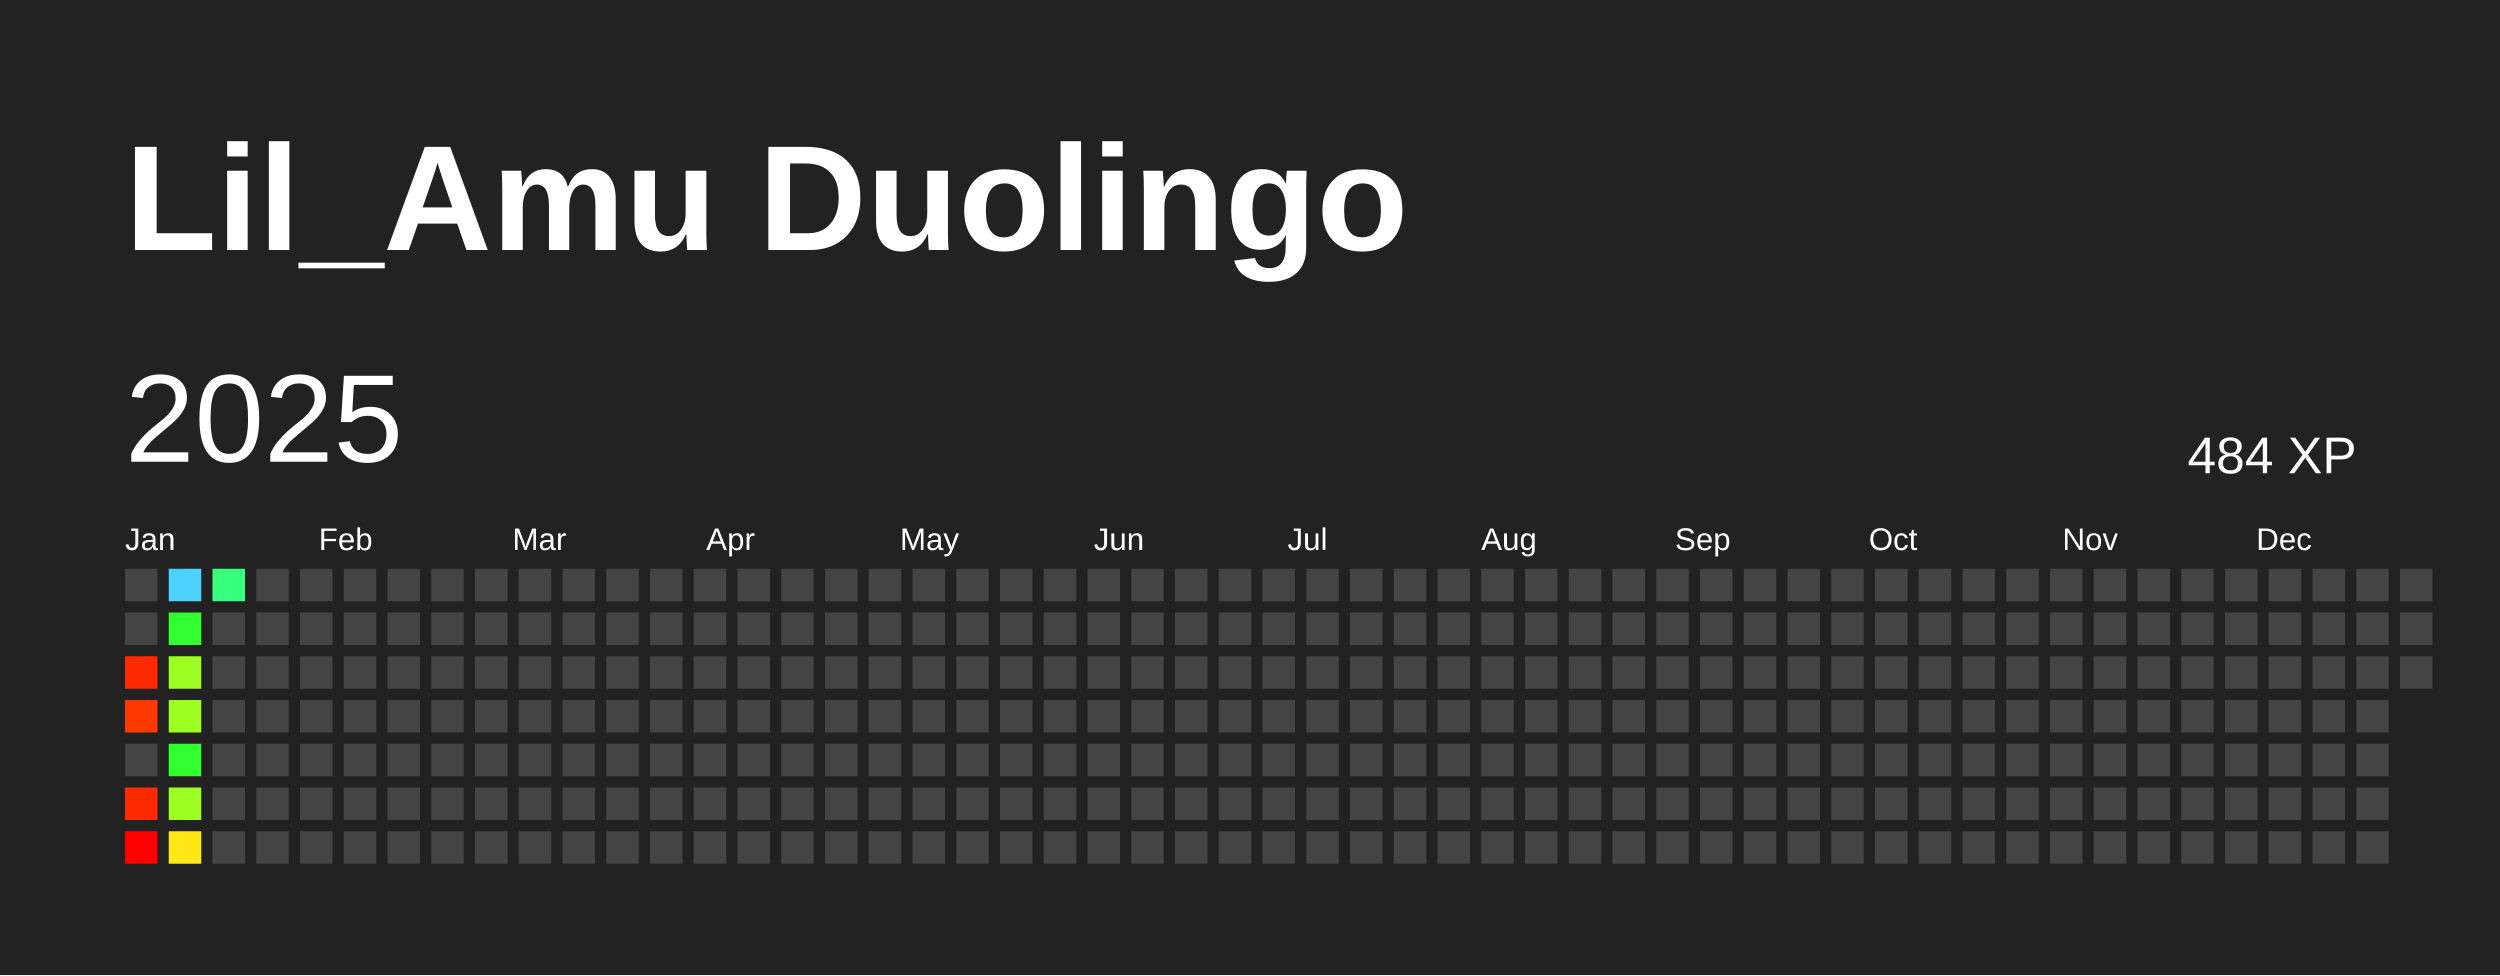
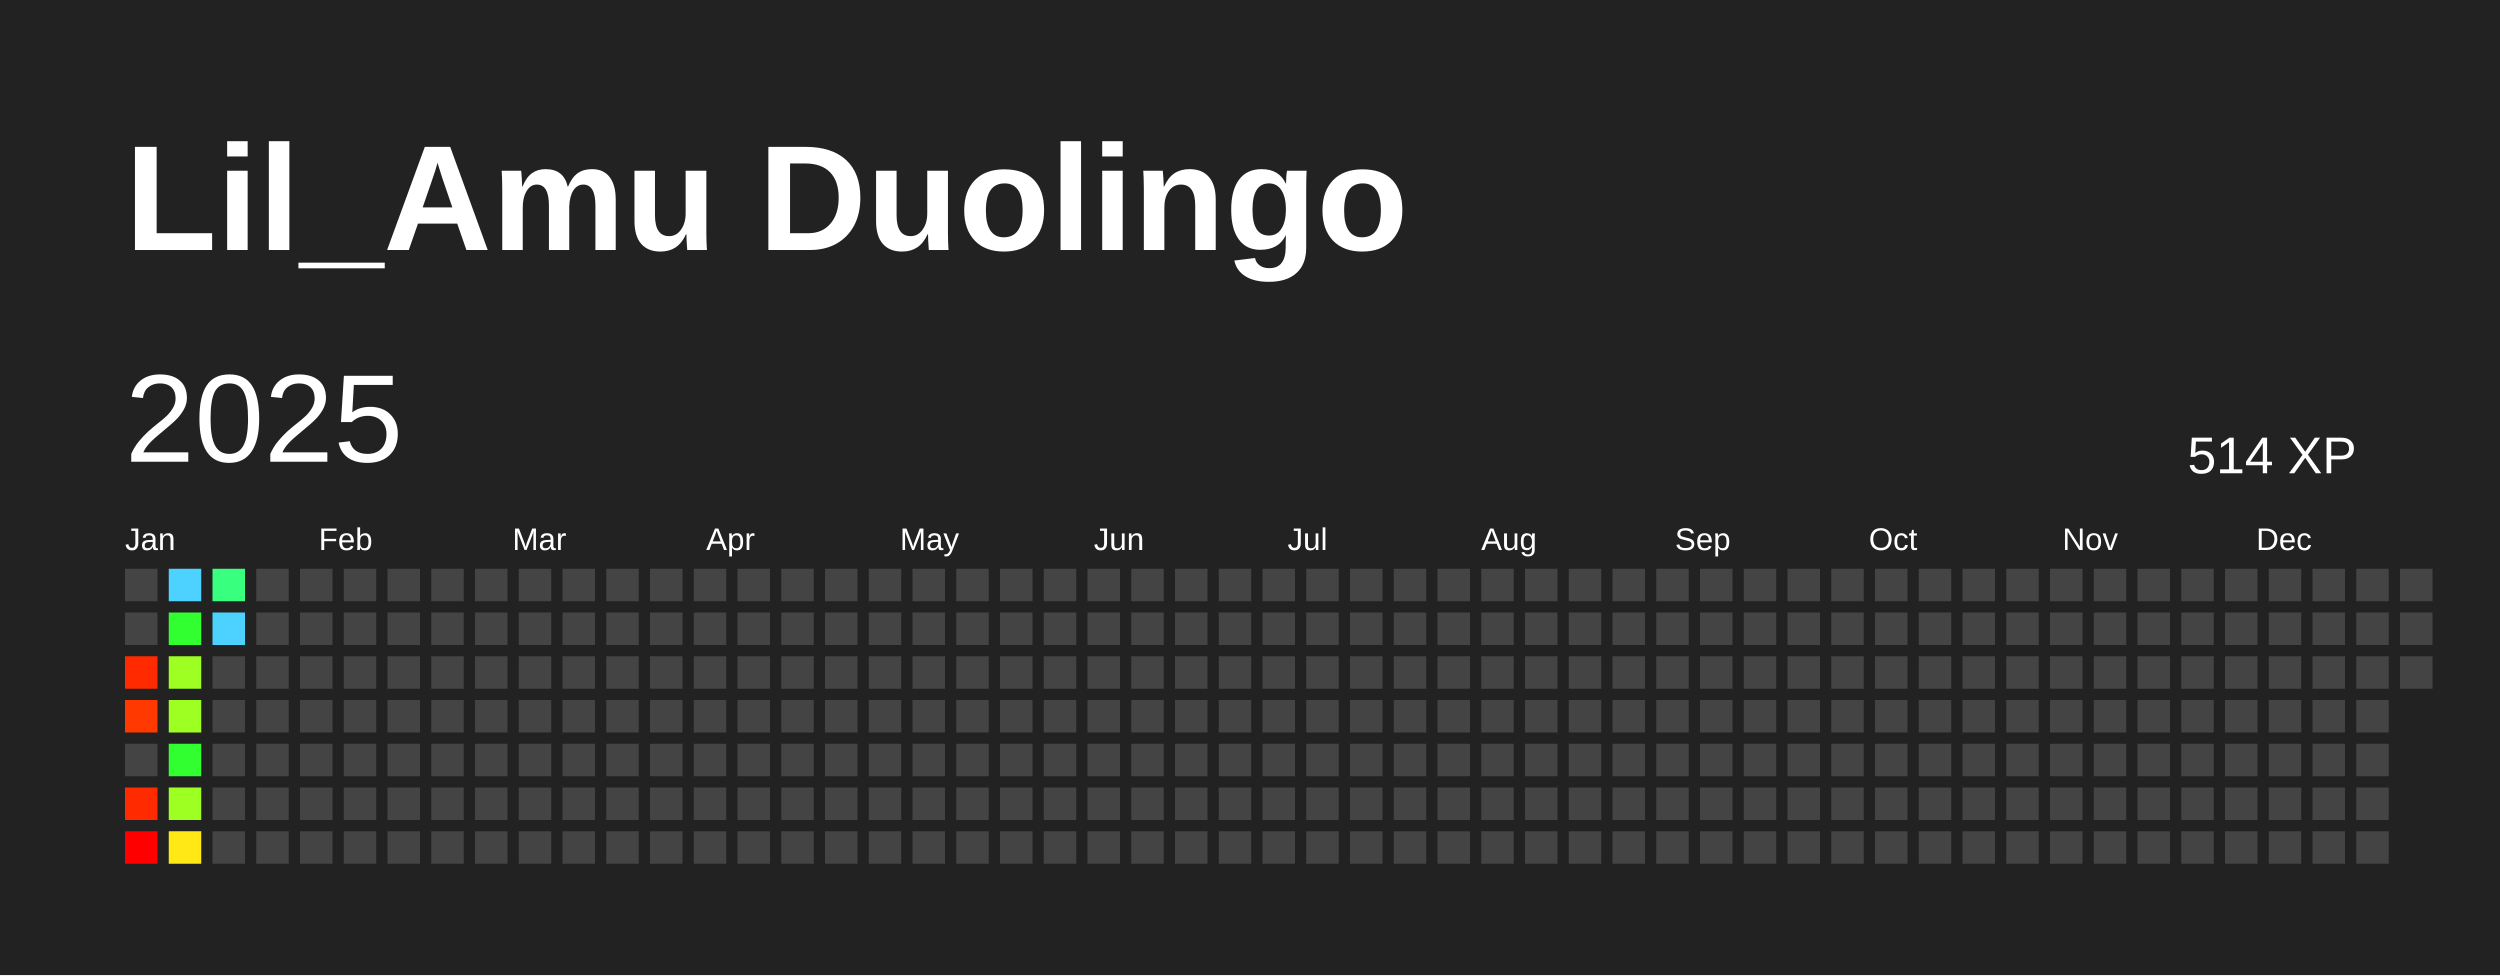
<svg xmlns="http://www.w3.org/2000/svg" baseProfile="full" height="78mm" version="1.1" viewBox="0,0,200,78" width="200mm">
  <defs />
  <rect fill="#222222" height="78" width="200" x="0" y="0" />
  <text fill="#FFFFFF" style="font-size:12px; font-family:Arial; font-weight:bold;" x="10" y="20">Lil_Amu Duolingo</text>
  <text dominant-baseline="hanging" fill="#FFFFFF" style="font-size:10.0px; font-family:Arial;" x="10" y="30">2025</text>
-   <text dominant-baseline="hanging" fill="#FFFFFF" style="font-size:4.125px; font-family:Arial;" x="175" y="35">484 XP</text>
+   <text dominant-baseline="hanging" fill="#FFFFFF" style="font-size:4.125px; font-family:Arial;" x="175" y="35">514 XP</text>
  <text fill="#FFFFFF" style="font-size:2.5px; font-family:Arial" x="10.0" y="44">Jan</text>
  <text fill="#FFFFFF" style="font-size:2.5px; font-family:Arial" x="25.5" y="44">Feb</text>
  <text fill="#FFFFFF" style="font-size:2.5px; font-family:Arial" x="41.0" y="44">Mar</text>
  <text fill="#FFFFFF" style="font-size:2.5px; font-family:Arial" x="56.5" y="44">Apr</text>
  <text fill="#FFFFFF" style="font-size:2.5px; font-family:Arial" x="72.0" y="44">May</text>
  <text fill="#FFFFFF" style="font-size:2.5px; font-family:Arial" x="87.5" y="44">Jun</text>
  <text fill="#FFFFFF" style="font-size:2.5px; font-family:Arial" x="103.0" y="44">Jul</text>
  <text fill="#FFFFFF" style="font-size:2.5px; font-family:Arial" x="118.5" y="44">Aug</text>
  <text fill="#FFFFFF" style="font-size:2.5px; font-family:Arial" x="134.0" y="44">Sep</text>
  <text fill="#FFFFFF" style="font-size:2.5px; font-family:Arial" x="149.5" y="44">Oct</text>
  <text fill="#FFFFFF" style="font-size:2.5px; font-family:Arial" x="165.0" y="44">Nov</text>
  <text fill="#FFFFFF" style="font-size:2.5px; font-family:Arial" x="180.5" y="44">Dec</text>
  <rect fill="#444444" height="2.6" width="2.6" x="10.0" y="45.5" />
  <rect fill="#444444" height="2.6" width="2.6" x="10.0" y="49.0" />
  <rect fill="#ff2a00" height="2.6" width="2.6" x="10.0" y="52.5" />
  <rect fill="#ff3900" height="2.6" width="2.6" x="10.0" y="56.0" />
  <rect fill="#444444" height="2.6" width="2.6" x="10.0" y="59.5" />
  <rect fill="#ff2a00" height="2.6" width="2.6" x="10.0" y="63.0" />
  <rect fill="red" height="2.6" width="2.6" x="10.0" y="66.5" />
  <rect fill="#4dd2ff" height="2.6" width="2.6" x="13.5" y="45.5" />
  <rect fill="#32ff2f" height="2.6" width="2.6" x="13.5" y="49.0" />
  <rect fill="#9dff22" height="2.6" width="2.6" x="13.5" y="52.5" />
  <rect fill="#9dff22" height="2.6" width="2.6" x="13.5" y="56.0" />
  <rect fill="#32ff2f" height="2.6" width="2.6" x="13.5" y="59.5" />
  <rect fill="#9dff22" height="2.6" width="2.6" x="13.5" y="63.0" />
  <rect fill="#ffe815" height="2.6" width="2.6" x="13.5" y="66.5" />
  <rect fill="#38ff7d" height="2.6" width="2.6" x="17.0" y="45.5" />
-   <rect fill="#444444" height="2.6" width="2.6" x="17.0" y="49.0" />
+   <rect fill="#4dd2ff" height="2.6" width="2.6" x="17.0" y="49.0" />
  <rect fill="#444444" height="2.6" width="2.6" x="17.0" y="52.5" />
  <rect fill="#444444" height="2.6" width="2.6" x="17.0" y="56.0" />
  <rect fill="#444444" height="2.6" width="2.6" x="17.0" y="59.5" />
  <rect fill="#444444" height="2.6" width="2.6" x="17.0" y="63.0" />
  <rect fill="#444444" height="2.6" width="2.6" x="17.0" y="66.5" />
  <rect fill="#444444" height="2.6" width="2.6" x="20.5" y="45.5" />
  <rect fill="#444444" height="2.6" width="2.6" x="20.5" y="49.0" />
  <rect fill="#444444" height="2.6" width="2.6" x="20.5" y="52.5" />
  <rect fill="#444444" height="2.6" width="2.6" x="20.5" y="56.0" />
  <rect fill="#444444" height="2.6" width="2.6" x="20.5" y="59.5" />
  <rect fill="#444444" height="2.6" width="2.6" x="20.5" y="63.0" />
  <rect fill="#444444" height="2.6" width="2.6" x="20.5" y="66.5" />
  <rect fill="#444444" height="2.6" width="2.6" x="24.0" y="45.5" />
  <rect fill="#444444" height="2.6" width="2.6" x="24.0" y="49.0" />
  <rect fill="#444444" height="2.6" width="2.6" x="24.0" y="52.5" />
  <rect fill="#444444" height="2.6" width="2.6" x="24.0" y="56.0" />
  <rect fill="#444444" height="2.6" width="2.6" x="24.0" y="59.5" />
  <rect fill="#444444" height="2.6" width="2.6" x="24.0" y="63.0" />
  <rect fill="#444444" height="2.6" width="2.6" x="24.0" y="66.5" />
  <rect fill="#444444" height="2.6" width="2.6" x="27.5" y="45.5" />
  <rect fill="#444444" height="2.6" width="2.6" x="27.5" y="49.0" />
  <rect fill="#444444" height="2.6" width="2.6" x="27.5" y="52.5" />
  <rect fill="#444444" height="2.6" width="2.6" x="27.5" y="56.0" />
  <rect fill="#444444" height="2.6" width="2.6" x="27.5" y="59.5" />
  <rect fill="#444444" height="2.6" width="2.6" x="27.5" y="63.0" />
  <rect fill="#444444" height="2.6" width="2.6" x="27.5" y="66.5" />
  <rect fill="#444444" height="2.6" width="2.6" x="31.0" y="45.5" />
  <rect fill="#444444" height="2.6" width="2.6" x="31.0" y="49.0" />
  <rect fill="#444444" height="2.6" width="2.6" x="31.0" y="52.5" />
  <rect fill="#444444" height="2.6" width="2.6" x="31.0" y="56.0" />
  <rect fill="#444444" height="2.6" width="2.6" x="31.0" y="59.5" />
  <rect fill="#444444" height="2.6" width="2.6" x="31.0" y="63.0" />
  <rect fill="#444444" height="2.6" width="2.6" x="31.0" y="66.5" />
  <rect fill="#444444" height="2.6" width="2.6" x="34.5" y="45.5" />
  <rect fill="#444444" height="2.6" width="2.6" x="34.5" y="49.0" />
  <rect fill="#444444" height="2.6" width="2.6" x="34.5" y="52.5" />
  <rect fill="#444444" height="2.6" width="2.6" x="34.5" y="56.0" />
  <rect fill="#444444" height="2.6" width="2.6" x="34.5" y="59.5" />
  <rect fill="#444444" height="2.6" width="2.6" x="34.5" y="63.0" />
  <rect fill="#444444" height="2.6" width="2.6" x="34.5" y="66.5" />
  <rect fill="#444444" height="2.6" width="2.6" x="38.0" y="45.5" />
  <rect fill="#444444" height="2.6" width="2.6" x="38.0" y="49.0" />
  <rect fill="#444444" height="2.6" width="2.6" x="38.0" y="52.5" />
  <rect fill="#444444" height="2.6" width="2.6" x="38.0" y="56.0" />
  <rect fill="#444444" height="2.6" width="2.6" x="38.0" y="59.5" />
  <rect fill="#444444" height="2.6" width="2.6" x="38.0" y="63.0" />
  <rect fill="#444444" height="2.6" width="2.6" x="38.0" y="66.5" />
  <rect fill="#444444" height="2.6" width="2.6" x="41.5" y="45.5" />
  <rect fill="#444444" height="2.6" width="2.6" x="41.5" y="49.0" />
  <rect fill="#444444" height="2.6" width="2.6" x="41.5" y="52.5" />
  <rect fill="#444444" height="2.6" width="2.6" x="41.5" y="56.0" />
  <rect fill="#444444" height="2.6" width="2.6" x="41.5" y="59.5" />
  <rect fill="#444444" height="2.6" width="2.6" x="41.5" y="63.0" />
  <rect fill="#444444" height="2.6" width="2.6" x="41.5" y="66.5" />
  <rect fill="#444444" height="2.6" width="2.6" x="45.0" y="45.5" />
  <rect fill="#444444" height="2.6" width="2.6" x="45.0" y="49.0" />
  <rect fill="#444444" height="2.6" width="2.6" x="45.0" y="52.5" />
  <rect fill="#444444" height="2.6" width="2.6" x="45.0" y="56.0" />
  <rect fill="#444444" height="2.6" width="2.6" x="45.0" y="59.5" />
  <rect fill="#444444" height="2.6" width="2.6" x="45.0" y="63.0" />
  <rect fill="#444444" height="2.6" width="2.6" x="45.0" y="66.5" />
  <rect fill="#444444" height="2.6" width="2.6" x="48.5" y="45.5" />
  <rect fill="#444444" height="2.6" width="2.6" x="48.5" y="49.0" />
  <rect fill="#444444" height="2.6" width="2.6" x="48.5" y="52.5" />
  <rect fill="#444444" height="2.6" width="2.6" x="48.5" y="56.0" />
  <rect fill="#444444" height="2.6" width="2.6" x="48.5" y="59.5" />
  <rect fill="#444444" height="2.6" width="2.6" x="48.5" y="63.0" />
  <rect fill="#444444" height="2.6" width="2.6" x="48.5" y="66.5" />
  <rect fill="#444444" height="2.6" width="2.6" x="52.0" y="45.5" />
  <rect fill="#444444" height="2.6" width="2.6" x="52.0" y="49.0" />
  <rect fill="#444444" height="2.6" width="2.6" x="52.0" y="52.5" />
  <rect fill="#444444" height="2.6" width="2.6" x="52.0" y="56.0" />
  <rect fill="#444444" height="2.6" width="2.6" x="52.0" y="59.5" />
  <rect fill="#444444" height="2.6" width="2.6" x="52.0" y="63.0" />
  <rect fill="#444444" height="2.6" width="2.6" x="52.0" y="66.5" />
  <rect fill="#444444" height="2.6" width="2.6" x="55.5" y="45.5" />
  <rect fill="#444444" height="2.6" width="2.6" x="55.5" y="49.0" />
  <rect fill="#444444" height="2.6" width="2.6" x="55.5" y="52.5" />
  <rect fill="#444444" height="2.6" width="2.6" x="55.5" y="56.0" />
  <rect fill="#444444" height="2.6" width="2.6" x="55.5" y="59.5" />
  <rect fill="#444444" height="2.6" width="2.6" x="55.5" y="63.0" />
  <rect fill="#444444" height="2.6" width="2.6" x="55.5" y="66.5" />
  <rect fill="#444444" height="2.6" width="2.6" x="59.0" y="45.5" />
  <rect fill="#444444" height="2.6" width="2.6" x="59.0" y="49.0" />
  <rect fill="#444444" height="2.6" width="2.6" x="59.0" y="52.5" />
  <rect fill="#444444" height="2.6" width="2.6" x="59.0" y="56.0" />
  <rect fill="#444444" height="2.6" width="2.6" x="59.0" y="59.5" />
  <rect fill="#444444" height="2.6" width="2.6" x="59.0" y="63.0" />
  <rect fill="#444444" height="2.6" width="2.6" x="59.0" y="66.5" />
  <rect fill="#444444" height="2.6" width="2.6" x="62.5" y="45.5" />
  <rect fill="#444444" height="2.6" width="2.6" x="62.5" y="49.0" />
  <rect fill="#444444" height="2.6" width="2.6" x="62.5" y="52.5" />
  <rect fill="#444444" height="2.6" width="2.6" x="62.5" y="56.0" />
  <rect fill="#444444" height="2.6" width="2.6" x="62.5" y="59.5" />
  <rect fill="#444444" height="2.6" width="2.6" x="62.5" y="63.0" />
  <rect fill="#444444" height="2.6" width="2.6" x="62.5" y="66.5" />
  <rect fill="#444444" height="2.6" width="2.6" x="66.0" y="45.5" />
  <rect fill="#444444" height="2.6" width="2.6" x="66.0" y="49.0" />
  <rect fill="#444444" height="2.6" width="2.6" x="66.0" y="52.5" />
  <rect fill="#444444" height="2.6" width="2.6" x="66.0" y="56.0" />
  <rect fill="#444444" height="2.6" width="2.6" x="66.0" y="59.5" />
  <rect fill="#444444" height="2.6" width="2.6" x="66.0" y="63.0" />
  <rect fill="#444444" height="2.6" width="2.6" x="66.0" y="66.5" />
  <rect fill="#444444" height="2.6" width="2.6" x="69.5" y="45.5" />
  <rect fill="#444444" height="2.6" width="2.6" x="69.5" y="49.0" />
  <rect fill="#444444" height="2.6" width="2.6" x="69.5" y="52.5" />
  <rect fill="#444444" height="2.6" width="2.6" x="69.5" y="56.0" />
  <rect fill="#444444" height="2.6" width="2.6" x="69.5" y="59.5" />
  <rect fill="#444444" height="2.6" width="2.6" x="69.5" y="63.0" />
  <rect fill="#444444" height="2.6" width="2.6" x="69.5" y="66.5" />
  <rect fill="#444444" height="2.6" width="2.6" x="73.0" y="45.5" />
  <rect fill="#444444" height="2.6" width="2.6" x="73.0" y="49.0" />
  <rect fill="#444444" height="2.6" width="2.6" x="73.0" y="52.5" />
  <rect fill="#444444" height="2.6" width="2.6" x="73.0" y="56.0" />
  <rect fill="#444444" height="2.6" width="2.6" x="73.0" y="59.5" />
  <rect fill="#444444" height="2.6" width="2.6" x="73.0" y="63.0" />
  <rect fill="#444444" height="2.6" width="2.6" x="73.0" y="66.5" />
  <rect fill="#444444" height="2.6" width="2.6" x="76.5" y="45.5" />
  <rect fill="#444444" height="2.6" width="2.6" x="76.5" y="49.0" />
  <rect fill="#444444" height="2.6" width="2.6" x="76.5" y="52.5" />
  <rect fill="#444444" height="2.6" width="2.6" x="76.5" y="56.0" />
  <rect fill="#444444" height="2.6" width="2.6" x="76.5" y="59.5" />
  <rect fill="#444444" height="2.6" width="2.6" x="76.5" y="63.0" />
  <rect fill="#444444" height="2.6" width="2.6" x="76.5" y="66.5" />
  <rect fill="#444444" height="2.6" width="2.6" x="80.0" y="45.5" />
  <rect fill="#444444" height="2.6" width="2.6" x="80.0" y="49.0" />
  <rect fill="#444444" height="2.6" width="2.6" x="80.0" y="52.5" />
  <rect fill="#444444" height="2.6" width="2.6" x="80.0" y="56.0" />
  <rect fill="#444444" height="2.6" width="2.6" x="80.0" y="59.5" />
  <rect fill="#444444" height="2.6" width="2.6" x="80.0" y="63.0" />
  <rect fill="#444444" height="2.6" width="2.6" x="80.0" y="66.5" />
  <rect fill="#444444" height="2.6" width="2.6" x="83.5" y="45.5" />
  <rect fill="#444444" height="2.6" width="2.6" x="83.5" y="49.0" />
  <rect fill="#444444" height="2.6" width="2.6" x="83.5" y="52.5" />
  <rect fill="#444444" height="2.6" width="2.6" x="83.5" y="56.0" />
  <rect fill="#444444" height="2.6" width="2.6" x="83.5" y="59.5" />
  <rect fill="#444444" height="2.6" width="2.6" x="83.5" y="63.0" />
  <rect fill="#444444" height="2.6" width="2.6" x="83.5" y="66.5" />
  <rect fill="#444444" height="2.6" width="2.6" x="87.0" y="45.5" />
  <rect fill="#444444" height="2.6" width="2.6" x="87.0" y="49.0" />
  <rect fill="#444444" height="2.6" width="2.6" x="87.0" y="52.5" />
  <rect fill="#444444" height="2.6" width="2.6" x="87.0" y="56.0" />
  <rect fill="#444444" height="2.6" width="2.6" x="87.0" y="59.5" />
  <rect fill="#444444" height="2.6" width="2.6" x="87.0" y="63.0" />
  <rect fill="#444444" height="2.6" width="2.6" x="87.0" y="66.5" />
  <rect fill="#444444" height="2.6" width="2.6" x="90.5" y="45.5" />
  <rect fill="#444444" height="2.6" width="2.6" x="90.5" y="49.0" />
  <rect fill="#444444" height="2.6" width="2.6" x="90.5" y="52.5" />
  <rect fill="#444444" height="2.6" width="2.6" x="90.5" y="56.0" />
  <rect fill="#444444" height="2.6" width="2.6" x="90.5" y="59.5" />
  <rect fill="#444444" height="2.6" width="2.6" x="90.5" y="63.0" />
  <rect fill="#444444" height="2.6" width="2.6" x="90.5" y="66.5" />
  <rect fill="#444444" height="2.6" width="2.6" x="94.0" y="45.5" />
  <rect fill="#444444" height="2.6" width="2.6" x="94.0" y="49.0" />
  <rect fill="#444444" height="2.6" width="2.6" x="94.0" y="52.5" />
  <rect fill="#444444" height="2.6" width="2.6" x="94.0" y="56.0" />
  <rect fill="#444444" height="2.6" width="2.6" x="94.0" y="59.5" />
  <rect fill="#444444" height="2.6" width="2.6" x="94.0" y="63.0" />
  <rect fill="#444444" height="2.6" width="2.6" x="94.0" y="66.5" />
  <rect fill="#444444" height="2.6" width="2.6" x="97.5" y="45.5" />
  <rect fill="#444444" height="2.6" width="2.6" x="97.5" y="49.0" />
  <rect fill="#444444" height="2.6" width="2.6" x="97.5" y="52.5" />
  <rect fill="#444444" height="2.6" width="2.6" x="97.5" y="56.0" />
  <rect fill="#444444" height="2.6" width="2.6" x="97.5" y="59.5" />
  <rect fill="#444444" height="2.6" width="2.6" x="97.5" y="63.0" />
  <rect fill="#444444" height="2.6" width="2.6" x="97.5" y="66.5" />
  <rect fill="#444444" height="2.6" width="2.6" x="101.0" y="45.5" />
  <rect fill="#444444" height="2.6" width="2.6" x="101.0" y="49.0" />
  <rect fill="#444444" height="2.6" width="2.6" x="101.0" y="52.5" />
  <rect fill="#444444" height="2.6" width="2.6" x="101.0" y="56.0" />
  <rect fill="#444444" height="2.6" width="2.6" x="101.0" y="59.5" />
  <rect fill="#444444" height="2.6" width="2.6" x="101.0" y="63.0" />
  <rect fill="#444444" height="2.6" width="2.6" x="101.0" y="66.5" />
  <rect fill="#444444" height="2.6" width="2.6" x="104.5" y="45.5" />
  <rect fill="#444444" height="2.6" width="2.6" x="104.5" y="49.0" />
  <rect fill="#444444" height="2.6" width="2.6" x="104.5" y="52.5" />
  <rect fill="#444444" height="2.6" width="2.6" x="104.5" y="56.0" />
  <rect fill="#444444" height="2.6" width="2.6" x="104.5" y="59.5" />
  <rect fill="#444444" height="2.6" width="2.6" x="104.5" y="63.0" />
  <rect fill="#444444" height="2.6" width="2.6" x="104.5" y="66.5" />
  <rect fill="#444444" height="2.6" width="2.6" x="108.0" y="45.5" />
  <rect fill="#444444" height="2.6" width="2.6" x="108.0" y="49.0" />
  <rect fill="#444444" height="2.6" width="2.6" x="108.0" y="52.5" />
  <rect fill="#444444" height="2.6" width="2.6" x="108.0" y="56.0" />
  <rect fill="#444444" height="2.6" width="2.6" x="108.0" y="59.5" />
  <rect fill="#444444" height="2.6" width="2.6" x="108.0" y="63.0" />
  <rect fill="#444444" height="2.6" width="2.6" x="108.0" y="66.5" />
  <rect fill="#444444" height="2.6" width="2.6" x="111.5" y="45.5" />
  <rect fill="#444444" height="2.6" width="2.6" x="111.5" y="49.0" />
  <rect fill="#444444" height="2.6" width="2.6" x="111.5" y="52.5" />
  <rect fill="#444444" height="2.6" width="2.6" x="111.5" y="56.0" />
  <rect fill="#444444" height="2.6" width="2.6" x="111.5" y="59.5" />
  <rect fill="#444444" height="2.6" width="2.6" x="111.5" y="63.0" />
  <rect fill="#444444" height="2.6" width="2.6" x="111.5" y="66.5" />
  <rect fill="#444444" height="2.6" width="2.6" x="115.0" y="45.5" />
  <rect fill="#444444" height="2.6" width="2.6" x="115.0" y="49.0" />
  <rect fill="#444444" height="2.6" width="2.6" x="115.0" y="52.5" />
  <rect fill="#444444" height="2.6" width="2.6" x="115.0" y="56.0" />
  <rect fill="#444444" height="2.6" width="2.6" x="115.0" y="59.5" />
  <rect fill="#444444" height="2.6" width="2.6" x="115.0" y="63.0" />
  <rect fill="#444444" height="2.6" width="2.6" x="115.0" y="66.5" />
  <rect fill="#444444" height="2.6" width="2.6" x="118.5" y="45.5" />
  <rect fill="#444444" height="2.6" width="2.6" x="118.5" y="49.0" />
  <rect fill="#444444" height="2.6" width="2.6" x="118.5" y="52.5" />
  <rect fill="#444444" height="2.6" width="2.6" x="118.5" y="56.0" />
  <rect fill="#444444" height="2.6" width="2.6" x="118.5" y="59.5" />
  <rect fill="#444444" height="2.6" width="2.6" x="118.5" y="63.0" />
  <rect fill="#444444" height="2.6" width="2.6" x="118.5" y="66.5" />
  <rect fill="#444444" height="2.6" width="2.6" x="122.0" y="45.5" />
  <rect fill="#444444" height="2.6" width="2.6" x="122.0" y="49.0" />
  <rect fill="#444444" height="2.6" width="2.6" x="122.0" y="52.5" />
  <rect fill="#444444" height="2.6" width="2.6" x="122.0" y="56.0" />
  <rect fill="#444444" height="2.6" width="2.6" x="122.0" y="59.5" />
  <rect fill="#444444" height="2.6" width="2.6" x="122.0" y="63.0" />
  <rect fill="#444444" height="2.6" width="2.6" x="122.0" y="66.5" />
  <rect fill="#444444" height="2.6" width="2.6" x="125.5" y="45.5" />
  <rect fill="#444444" height="2.6" width="2.6" x="125.5" y="49.0" />
  <rect fill="#444444" height="2.6" width="2.6" x="125.5" y="52.5" />
  <rect fill="#444444" height="2.6" width="2.6" x="125.5" y="56.0" />
  <rect fill="#444444" height="2.6" width="2.6" x="125.5" y="59.5" />
  <rect fill="#444444" height="2.6" width="2.6" x="125.5" y="63.0" />
  <rect fill="#444444" height="2.6" width="2.6" x="125.5" y="66.5" />
  <rect fill="#444444" height="2.6" width="2.6" x="129.0" y="45.5" />
  <rect fill="#444444" height="2.6" width="2.6" x="129.0" y="49.0" />
  <rect fill="#444444" height="2.6" width="2.6" x="129.0" y="52.5" />
  <rect fill="#444444" height="2.6" width="2.6" x="129.0" y="56.0" />
  <rect fill="#444444" height="2.6" width="2.6" x="129.0" y="59.5" />
  <rect fill="#444444" height="2.6" width="2.6" x="129.0" y="63.0" />
  <rect fill="#444444" height="2.6" width="2.6" x="129.0" y="66.5" />
  <rect fill="#444444" height="2.6" width="2.6" x="132.5" y="45.5" />
  <rect fill="#444444" height="2.6" width="2.6" x="132.5" y="49.0" />
  <rect fill="#444444" height="2.6" width="2.6" x="132.5" y="52.5" />
  <rect fill="#444444" height="2.6" width="2.6" x="132.5" y="56.0" />
  <rect fill="#444444" height="2.6" width="2.6" x="132.5" y="59.5" />
  <rect fill="#444444" height="2.6" width="2.6" x="132.5" y="63.0" />
  <rect fill="#444444" height="2.6" width="2.6" x="132.5" y="66.5" />
  <rect fill="#444444" height="2.6" width="2.6" x="136.0" y="45.5" />
  <rect fill="#444444" height="2.6" width="2.6" x="136.0" y="49.0" />
  <rect fill="#444444" height="2.6" width="2.6" x="136.0" y="52.5" />
  <rect fill="#444444" height="2.6" width="2.6" x="136.0" y="56.0" />
  <rect fill="#444444" height="2.6" width="2.6" x="136.0" y="59.5" />
  <rect fill="#444444" height="2.6" width="2.6" x="136.0" y="63.0" />
  <rect fill="#444444" height="2.6" width="2.6" x="136.0" y="66.5" />
  <rect fill="#444444" height="2.6" width="2.6" x="139.5" y="45.5" />
  <rect fill="#444444" height="2.6" width="2.6" x="139.5" y="49.0" />
  <rect fill="#444444" height="2.6" width="2.6" x="139.5" y="52.5" />
  <rect fill="#444444" height="2.6" width="2.6" x="139.5" y="56.0" />
  <rect fill="#444444" height="2.6" width="2.6" x="139.5" y="59.5" />
  <rect fill="#444444" height="2.6" width="2.6" x="139.5" y="63.0" />
  <rect fill="#444444" height="2.6" width="2.6" x="139.5" y="66.5" />
  <rect fill="#444444" height="2.6" width="2.6" x="143.0" y="45.5" />
  <rect fill="#444444" height="2.6" width="2.6" x="143.0" y="49.0" />
  <rect fill="#444444" height="2.6" width="2.6" x="143.0" y="52.5" />
  <rect fill="#444444" height="2.6" width="2.6" x="143.0" y="56.0" />
  <rect fill="#444444" height="2.6" width="2.6" x="143.0" y="59.5" />
  <rect fill="#444444" height="2.6" width="2.6" x="143.0" y="63.0" />
  <rect fill="#444444" height="2.6" width="2.6" x="143.0" y="66.5" />
  <rect fill="#444444" height="2.6" width="2.6" x="146.5" y="45.5" />
  <rect fill="#444444" height="2.6" width="2.6" x="146.5" y="49.0" />
  <rect fill="#444444" height="2.6" width="2.6" x="146.5" y="52.5" />
  <rect fill="#444444" height="2.6" width="2.6" x="146.5" y="56.0" />
  <rect fill="#444444" height="2.6" width="2.6" x="146.5" y="59.5" />
  <rect fill="#444444" height="2.6" width="2.6" x="146.5" y="63.0" />
  <rect fill="#444444" height="2.6" width="2.6" x="146.5" y="66.5" />
  <rect fill="#444444" height="2.6" width="2.6" x="150.0" y="45.5" />
  <rect fill="#444444" height="2.6" width="2.6" x="150.0" y="49.0" />
  <rect fill="#444444" height="2.6" width="2.6" x="150.0" y="52.5" />
  <rect fill="#444444" height="2.6" width="2.6" x="150.0" y="56.0" />
  <rect fill="#444444" height="2.6" width="2.6" x="150.0" y="59.5" />
  <rect fill="#444444" height="2.6" width="2.6" x="150.0" y="63.0" />
  <rect fill="#444444" height="2.6" width="2.6" x="150.0" y="66.5" />
  <rect fill="#444444" height="2.6" width="2.6" x="153.5" y="45.5" />
  <rect fill="#444444" height="2.6" width="2.6" x="153.5" y="49.0" />
  <rect fill="#444444" height="2.6" width="2.6" x="153.5" y="52.5" />
  <rect fill="#444444" height="2.6" width="2.6" x="153.5" y="56.0" />
  <rect fill="#444444" height="2.6" width="2.6" x="153.5" y="59.5" />
  <rect fill="#444444" height="2.6" width="2.6" x="153.5" y="63.0" />
  <rect fill="#444444" height="2.6" width="2.6" x="153.5" y="66.5" />
  <rect fill="#444444" height="2.6" width="2.6" x="157.0" y="45.5" />
  <rect fill="#444444" height="2.6" width="2.6" x="157.0" y="49.0" />
  <rect fill="#444444" height="2.6" width="2.6" x="157.0" y="52.5" />
  <rect fill="#444444" height="2.6" width="2.6" x="157.0" y="56.0" />
  <rect fill="#444444" height="2.6" width="2.6" x="157.0" y="59.5" />
  <rect fill="#444444" height="2.6" width="2.6" x="157.0" y="63.0" />
  <rect fill="#444444" height="2.6" width="2.6" x="157.0" y="66.5" />
  <rect fill="#444444" height="2.6" width="2.6" x="160.5" y="45.5" />
  <rect fill="#444444" height="2.6" width="2.6" x="160.5" y="49.0" />
  <rect fill="#444444" height="2.6" width="2.6" x="160.5" y="52.5" />
  <rect fill="#444444" height="2.6" width="2.6" x="160.5" y="56.0" />
  <rect fill="#444444" height="2.6" width="2.6" x="160.5" y="59.5" />
  <rect fill="#444444" height="2.6" width="2.6" x="160.5" y="63.0" />
  <rect fill="#444444" height="2.6" width="2.6" x="160.5" y="66.5" />
  <rect fill="#444444" height="2.6" width="2.6" x="164.0" y="45.5" />
  <rect fill="#444444" height="2.6" width="2.6" x="164.0" y="49.0" />
  <rect fill="#444444" height="2.6" width="2.6" x="164.0" y="52.5" />
  <rect fill="#444444" height="2.6" width="2.6" x="164.0" y="56.0" />
  <rect fill="#444444" height="2.6" width="2.6" x="164.0" y="59.5" />
  <rect fill="#444444" height="2.6" width="2.6" x="164.0" y="63.0" />
  <rect fill="#444444" height="2.6" width="2.6" x="164.0" y="66.5" />
  <rect fill="#444444" height="2.6" width="2.6" x="167.5" y="45.5" />
  <rect fill="#444444" height="2.6" width="2.6" x="167.5" y="49.0" />
  <rect fill="#444444" height="2.6" width="2.6" x="167.5" y="52.5" />
  <rect fill="#444444" height="2.6" width="2.6" x="167.5" y="56.0" />
  <rect fill="#444444" height="2.6" width="2.6" x="167.5" y="59.5" />
  <rect fill="#444444" height="2.6" width="2.6" x="167.5" y="63.0" />
  <rect fill="#444444" height="2.6" width="2.6" x="167.5" y="66.5" />
  <rect fill="#444444" height="2.6" width="2.6" x="171.0" y="45.5" />
  <rect fill="#444444" height="2.6" width="2.6" x="171.0" y="49.0" />
  <rect fill="#444444" height="2.6" width="2.6" x="171.0" y="52.5" />
  <rect fill="#444444" height="2.6" width="2.6" x="171.0" y="56.0" />
  <rect fill="#444444" height="2.6" width="2.6" x="171.0" y="59.5" />
  <rect fill="#444444" height="2.6" width="2.6" x="171.0" y="63.0" />
  <rect fill="#444444" height="2.6" width="2.6" x="171.0" y="66.5" />
  <rect fill="#444444" height="2.6" width="2.6" x="174.5" y="45.5" />
  <rect fill="#444444" height="2.6" width="2.6" x="174.5" y="49.0" />
  <rect fill="#444444" height="2.6" width="2.6" x="174.5" y="52.5" />
  <rect fill="#444444" height="2.6" width="2.6" x="174.5" y="56.0" />
  <rect fill="#444444" height="2.6" width="2.6" x="174.5" y="59.5" />
  <rect fill="#444444" height="2.6" width="2.6" x="174.5" y="63.0" />
  <rect fill="#444444" height="2.6" width="2.6" x="174.5" y="66.5" />
  <rect fill="#444444" height="2.6" width="2.6" x="178.0" y="45.5" />
  <rect fill="#444444" height="2.6" width="2.6" x="178.0" y="49.0" />
  <rect fill="#444444" height="2.6" width="2.6" x="178.0" y="52.5" />
  <rect fill="#444444" height="2.6" width="2.6" x="178.0" y="56.0" />
  <rect fill="#444444" height="2.6" width="2.6" x="178.0" y="59.5" />
  <rect fill="#444444" height="2.6" width="2.6" x="178.0" y="63.0" />
  <rect fill="#444444" height="2.6" width="2.6" x="178.0" y="66.5" />
  <rect fill="#444444" height="2.6" width="2.6" x="181.5" y="45.5" />
  <rect fill="#444444" height="2.6" width="2.6" x="181.5" y="49.0" />
  <rect fill="#444444" height="2.6" width="2.6" x="181.5" y="52.5" />
  <rect fill="#444444" height="2.6" width="2.6" x="181.5" y="56.0" />
  <rect fill="#444444" height="2.6" width="2.6" x="181.5" y="59.5" />
  <rect fill="#444444" height="2.6" width="2.6" x="181.5" y="63.0" />
  <rect fill="#444444" height="2.6" width="2.6" x="181.5" y="66.5" />
  <rect fill="#444444" height="2.6" width="2.6" x="185.0" y="45.5" />
  <rect fill="#444444" height="2.6" width="2.6" x="185.0" y="49.0" />
  <rect fill="#444444" height="2.6" width="2.6" x="185.0" y="52.5" />
  <rect fill="#444444" height="2.6" width="2.6" x="185.0" y="56.0" />
  <rect fill="#444444" height="2.6" width="2.6" x="185.0" y="59.5" />
  <rect fill="#444444" height="2.6" width="2.6" x="185.0" y="63.0" />
  <rect fill="#444444" height="2.6" width="2.6" x="185.0" y="66.5" />
  <rect fill="#444444" height="2.6" width="2.6" x="188.5" y="45.5" />
  <rect fill="#444444" height="2.6" width="2.6" x="188.5" y="49.0" />
  <rect fill="#444444" height="2.6" width="2.6" x="188.5" y="52.5" />
  <rect fill="#444444" height="2.6" width="2.6" x="188.5" y="56.0" />
  <rect fill="#444444" height="2.6" width="2.6" x="188.5" y="59.5" />
  <rect fill="#444444" height="2.6" width="2.6" x="188.5" y="63.0" />
  <rect fill="#444444" height="2.6" width="2.6" x="188.5" y="66.5" />
  <rect fill="#444444" height="2.6" width="2.6" x="192.0" y="45.5" />
  <rect fill="#444444" height="2.6" width="2.6" x="192.0" y="49.0" />
  <rect fill="#444444" height="2.6" width="2.6" x="192.0" y="52.5" />
</svg>
